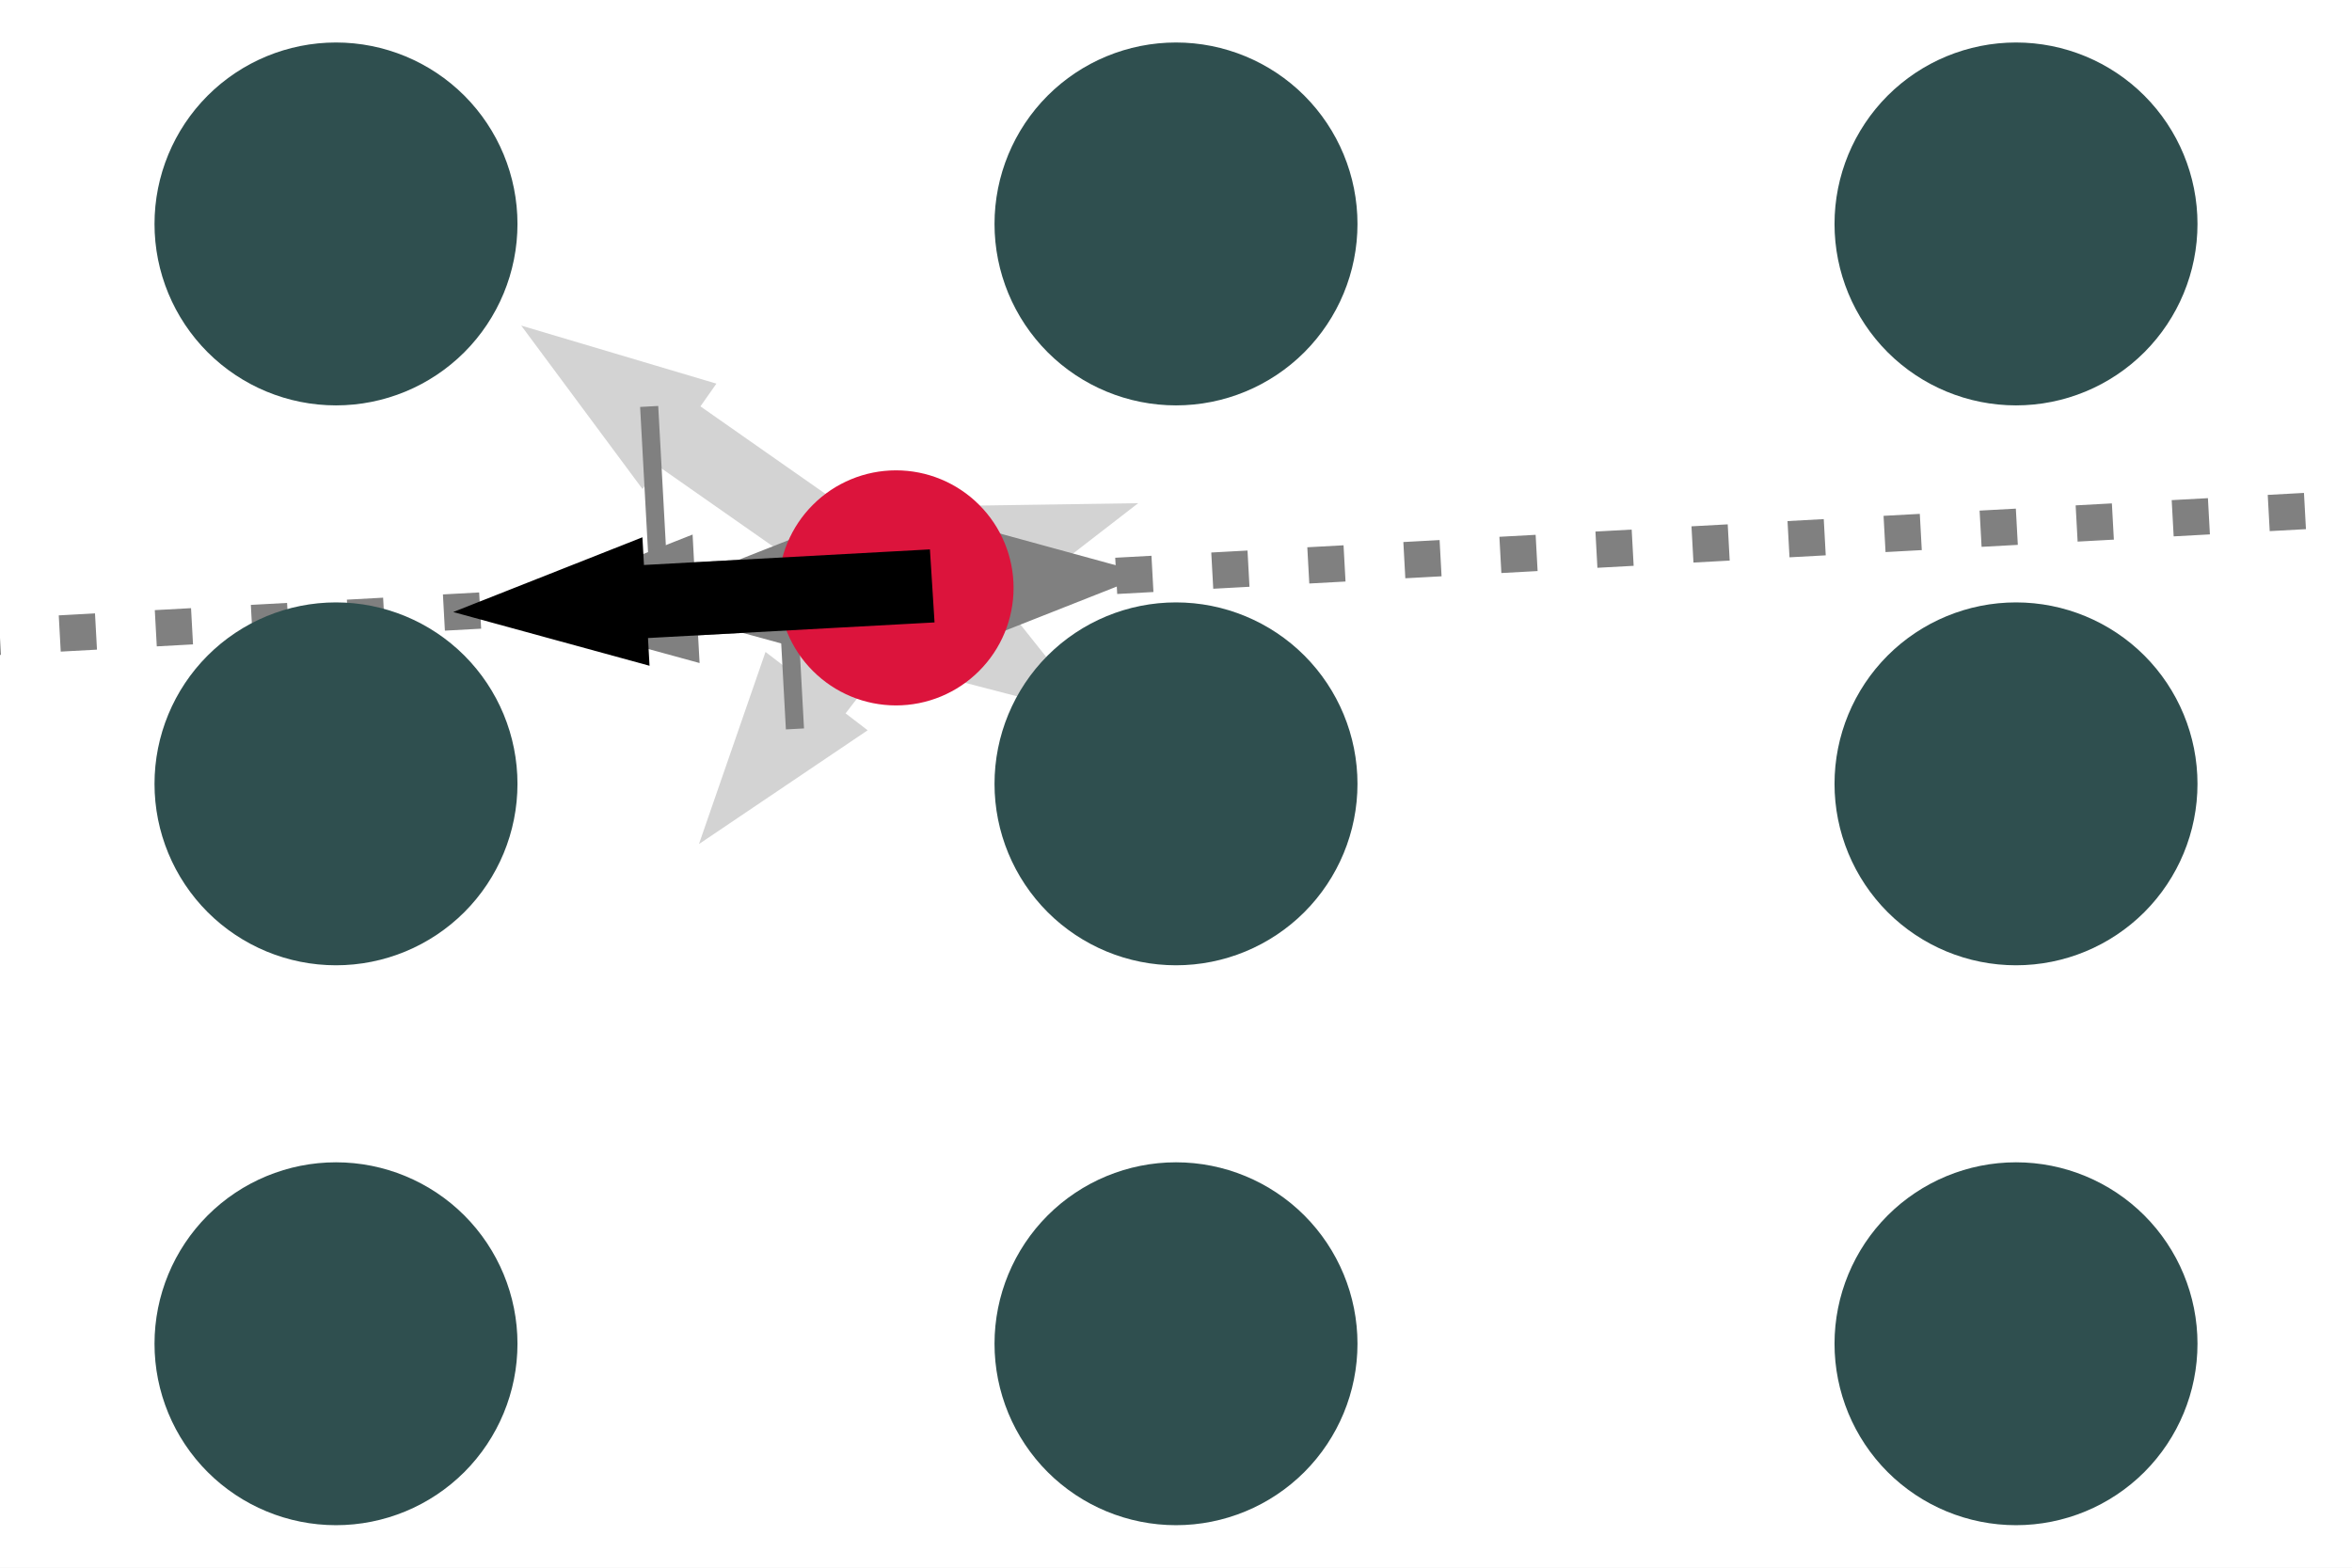
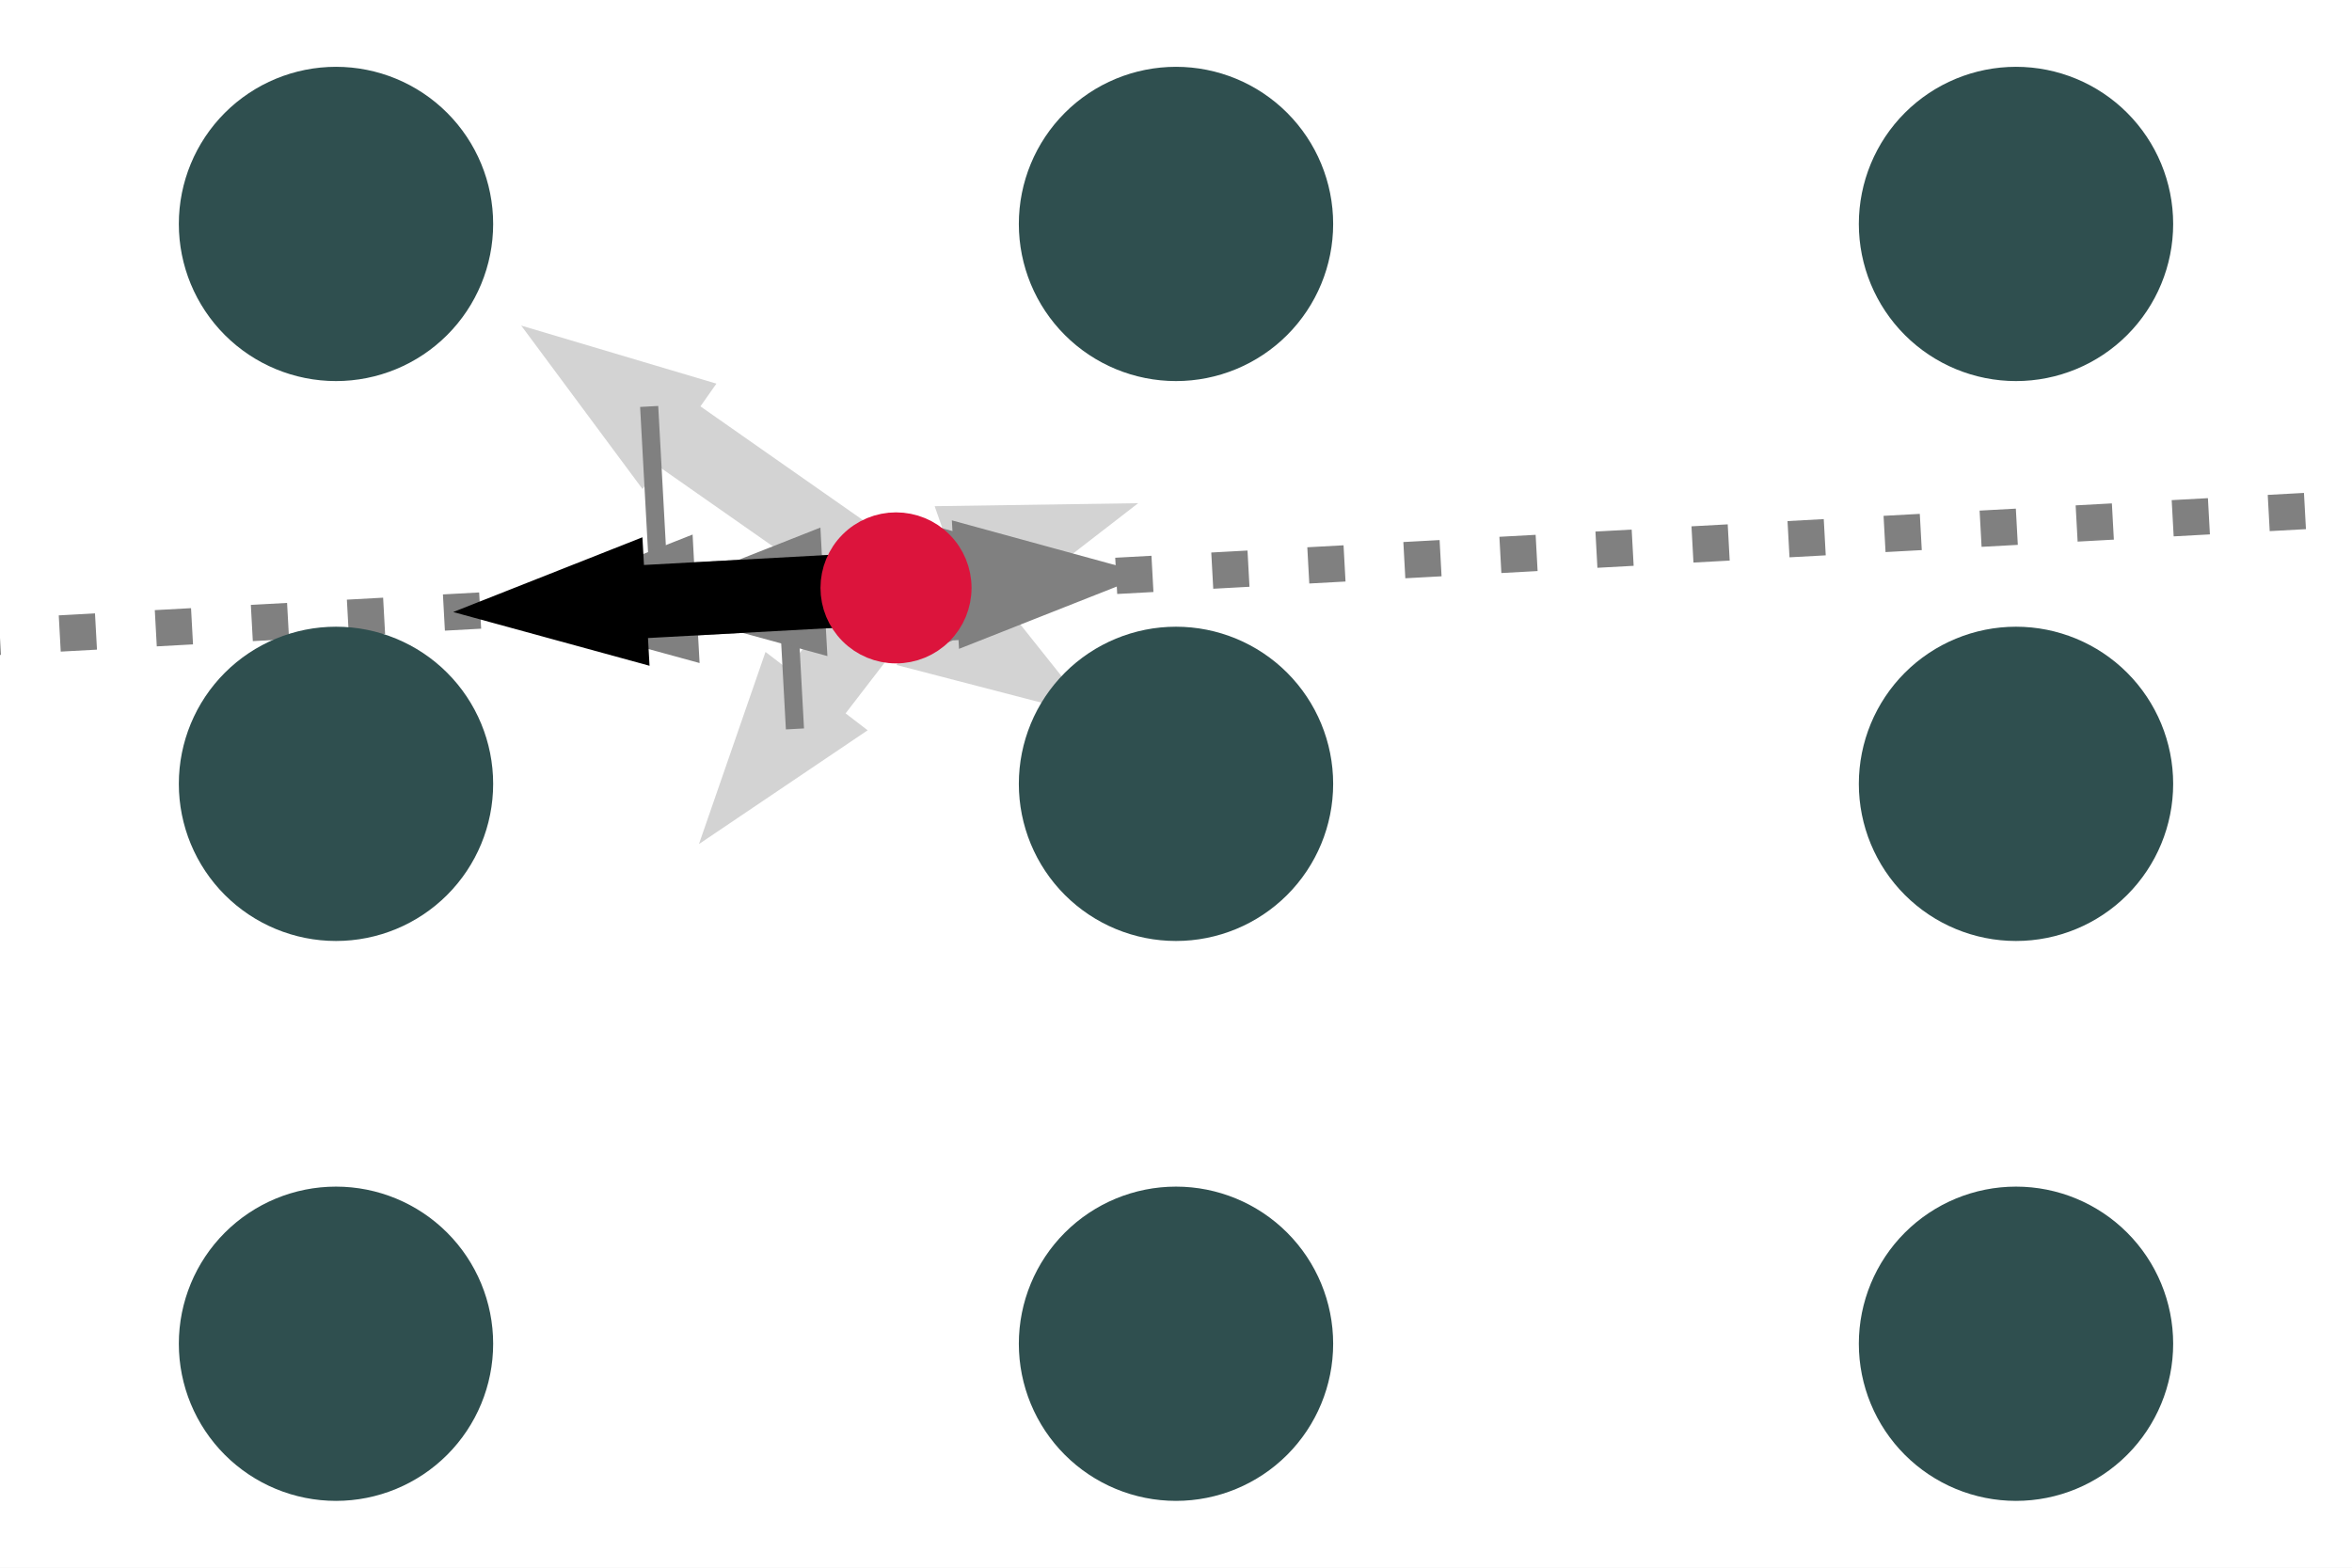
<svg xmlns="http://www.w3.org/2000/svg" xmlns:xlink="http://www.w3.org/1999/xlink" height="43.2pt" version="1.1" viewBox="0 0 64.8 43.2" width="64.8pt">
  <defs>
    <style type="text/css">
*{stroke-linecap:butt;stroke-linejoin:round;}
  </style>
  </defs>
  <g id="figure_1">
    <g id="patch_1">
      <path d="M 0 43.2  L 64.8 43.2  L 64.8 0  L 0 0  z " style="fill:#ffffff;" />
    </g>
    <g id="axes_1">
      <g id="line2d_1">
-         <path clip-path="url(#p5332ea3d8a)" d="M -1 17.601  L 65.8 13.957  " style="fill:none;stroke:#808080;stroke-dasharray:1,1.65;stroke-dashoffset:0;" />
+         <path clip-path="url(#p61df0c79a0)" d="M -1 17.601  L 65.8 13.957  " style="fill:none;stroke:#808080;stroke-dasharray:1,1.65;stroke-dashoffset:0;" />
      </g>
      <g id="patch_2">
-         <path clip-path="url(#p5332ea3d8a)" d="M 27.475 18.013  L 26.294 17.706  L 26.5 17.389  L 24.682 16.206  L 24.69 16.194  L 26.509 17.376  L 26.715 17.059  z " style="fill:#d3d3d3;stroke:#d3d3d3;stroke-linejoin:miter;stroke-width:2;" />
+         <path clip-path="url(#p61df0c79a0)" d="M 27.475 18.013  L 26.294 17.706  L 26.5 17.389  L 24.682 16.206  L 24.69 16.194  L 26.509 17.376  L 26.715 17.059  z " style="fill:#d3d3d3;stroke:#d3d3d3;stroke-linejoin:miter;stroke-width:2;" />
      </g>
      <g id="patch_3">
-         <path clip-path="url(#p5332ea3d8a)" d="M 28.373 14.91  L 27.408 15.656  L 27.283 15.299  L 24.688 16.207  L 24.683 16.193  L 27.278 15.285  L 27.153 14.928  z " style="fill:#d3d3d3;stroke:#d3d3d3;stroke-linejoin:miter;stroke-width:2;" />
+         <path clip-path="url(#p61df0c79a0)" d="M 28.373 14.91  L 27.408 15.656  L 27.283 15.299  L 24.688 16.207  L 24.683 16.193  L 27.278 15.285  L 27.153 14.928  z " style="fill:#d3d3d3;stroke:#d3d3d3;stroke-linejoin:miter;stroke-width:2;" />
      </g>
      <g id="patch_4">
-         <path clip-path="url(#p5332ea3d8a)" d="M 21.183 20.754  L 21.582 19.602  L 21.882 19.832  L 24.68 16.195  L 24.692 16.205  L 21.894 19.842  L 22.194 20.072  z " style="fill:#d3d3d3;stroke:#d3d3d3;stroke-linejoin:miter;stroke-width:2;" />
+         <path clip-path="url(#p61df0c79a0)" d="M 21.183 20.754  L 21.582 19.602  L 21.882 19.832  L 24.68 16.195  L 24.692 16.205  L 21.894 19.842  L 22.194 20.072  z " style="fill:#d3d3d3;stroke:#d3d3d3;stroke-linejoin:miter;stroke-width:2;" />
      </g>
      <g id="patch_5">
-         <path clip-path="url(#p5332ea3d8a)" d="M 16.951 10.786  L 18.121 11.134  L 17.904 11.443  L 24.69 16.194  L 24.681 16.206  L 17.895 11.456  L 17.678 11.766  z " style="fill:#d3d3d3;stroke:#d3d3d3;stroke-linejoin:miter;stroke-width:2;" />
+         <path clip-path="url(#p61df0c79a0)" d="M 16.951 10.786  L 18.121 11.134  L 17.904 11.443  L 24.69 16.194  L 24.681 16.206  L 17.895 11.456  L 17.678 11.766  z " style="fill:#d3d3d3;stroke:#d3d3d3;stroke-linejoin:miter;stroke-width:2;" />
      </g>
      <g id="PathCollection_1">
        <defs>
-           <path d="M 0 5  C 1.326 5 2.598 4.473 3.536 3.536  C 4.473 2.598 5 1.326 5 0  C 5 -1.326 4.473 -2.598 3.536 -3.536  C 2.598 -4.473 1.326 -5 0 -5  C -1.326 -5 -2.598 -4.473 -3.536 -3.536  C -4.473 -2.598 -5 -1.326 -5 0  C -5 1.326 -4.473 2.598 -3.536 3.536  C -2.598 4.473 -1.326 5 0 5  z " id="C0_0_706b396ca1" />
+           <path d="M 0 4.33  C 1.148 4.33 2.25 3.874 3.062 3.062  C 3.874 2.25 4.33 1.148 4.33 0  C 4.33 -1.148 3.874 -2.25 3.062 -3.062  C 2.25 -3.874 1.148 -4.33 0 -4.33  C -1.148 -4.33 -2.25 -3.874 -3.062 -3.062  C -3.874 -2.25 -4.33 -1.148 -4.33 0  C -4.33 1.148 -3.874 2.25 -3.062 3.062  C -2.25 3.874 -1.148 4.33 0 4.33  z " id="C0_0_dee28dcd3b" />
        </defs>
-         <g clip-path="url(#p5332ea3d8a)">
-           <use style="fill:#2f4f4f;" x="9.257" xlink:href="#C0_0_706b396ca1" y="37.029" />
+         <g clip-path="url(#p61df0c79a0)">
+           <use style="fill:#2f4f4f;" x="9.257" xlink:href="#C0_0_dee28dcd3b" y="37.029" />
        </g>
-         <g clip-path="url(#p5332ea3d8a)">
-           <use style="fill:#2f4f4f;" x="32.4" xlink:href="#C0_0_706b396ca1" y="37.029" />
+         <g clip-path="url(#p61df0c79a0)">
+           <use style="fill:#2f4f4f;" x="32.4" xlink:href="#C0_0_dee28dcd3b" y="37.029" />
        </g>
-         <g clip-path="url(#p5332ea3d8a)">
-           <use style="fill:#2f4f4f;" x="55.543" xlink:href="#C0_0_706b396ca1" y="37.029" />
+         <g clip-path="url(#p61df0c79a0)">
+           <use style="fill:#2f4f4f;" x="55.543" xlink:href="#C0_0_dee28dcd3b" y="37.029" />
        </g>
-         <g clip-path="url(#p5332ea3d8a)">
-           <use style="fill:#2f4f4f;" x="78.686" xlink:href="#C0_0_706b396ca1" y="37.029" />
+         <g clip-path="url(#p61df0c79a0)">
+           <use style="fill:#2f4f4f;" x="78.686" xlink:href="#C0_0_dee28dcd3b" y="37.029" />
        </g>
-         <g clip-path="url(#p5332ea3d8a)">
-           <use style="fill:#2f4f4f;" x="9.257" xlink:href="#C0_0_706b396ca1" y="21.6" />
+         <g clip-path="url(#p61df0c79a0)">
+           <use style="fill:#2f4f4f;" x="9.257" xlink:href="#C0_0_dee28dcd3b" y="21.6" />
        </g>
-         <g clip-path="url(#p5332ea3d8a)">
-           <use style="fill:#2f4f4f;" x="32.4" xlink:href="#C0_0_706b396ca1" y="21.6" />
+         <g clip-path="url(#p61df0c79a0)">
+           <use style="fill:#2f4f4f;" x="32.4" xlink:href="#C0_0_dee28dcd3b" y="21.6" />
        </g>
-         <g clip-path="url(#p5332ea3d8a)">
-           <use style="fill:#2f4f4f;" x="55.543" xlink:href="#C0_0_706b396ca1" y="21.6" />
+         <g clip-path="url(#p61df0c79a0)">
+           <use style="fill:#2f4f4f;" x="55.543" xlink:href="#C0_0_dee28dcd3b" y="21.6" />
        </g>
-         <g clip-path="url(#p5332ea3d8a)">
-           <use style="fill:#2f4f4f;" x="78.686" xlink:href="#C0_0_706b396ca1" y="21.6" />
+         <g clip-path="url(#p61df0c79a0)">
+           <use style="fill:#2f4f4f;" x="78.686" xlink:href="#C0_0_dee28dcd3b" y="21.6" />
        </g>
-         <g clip-path="url(#p5332ea3d8a)">
-           <use style="fill:#2f4f4f;" x="9.257" xlink:href="#C0_0_706b396ca1" y="6.171" />
+         <g clip-path="url(#p61df0c79a0)">
+           <use style="fill:#2f4f4f;" x="9.257" xlink:href="#C0_0_dee28dcd3b" y="6.171" />
        </g>
-         <g clip-path="url(#p5332ea3d8a)">
-           <use style="fill:#2f4f4f;" x="32.4" xlink:href="#C0_0_706b396ca1" y="6.171" />
+         <g clip-path="url(#p61df0c79a0)">
+           <use style="fill:#2f4f4f;" x="32.4" xlink:href="#C0_0_dee28dcd3b" y="6.171" />
        </g>
-         <g clip-path="url(#p5332ea3d8a)">
-           <use style="fill:#2f4f4f;" x="55.543" xlink:href="#C0_0_706b396ca1" y="6.171" />
+         <g clip-path="url(#p61df0c79a0)">
+           <use style="fill:#2f4f4f;" x="55.543" xlink:href="#C0_0_dee28dcd3b" y="6.171" />
        </g>
-         <g clip-path="url(#p5332ea3d8a)">
-           <use style="fill:#2f4f4f;" x="78.686" xlink:href="#C0_0_706b396ca1" y="6.171" />
+         <g clip-path="url(#p61df0c79a0)">
+           <use style="fill:#2f4f4f;" x="78.686" xlink:href="#C0_0_dee28dcd3b" y="6.171" />
        </g>
-         <g clip-path="url(#p5332ea3d8a)">
-           <use style="fill:#2f4f4f;" x="9.257" xlink:href="#C0_0_706b396ca1" y="-9.257" />
+         <g clip-path="url(#p61df0c79a0)">
+           <use style="fill:#2f4f4f;" x="9.257" xlink:href="#C0_0_dee28dcd3b" y="-9.257" />
        </g>
-         <g clip-path="url(#p5332ea3d8a)">
-           <use style="fill:#2f4f4f;" x="32.4" xlink:href="#C0_0_706b396ca1" y="-9.257" />
+         <g clip-path="url(#p61df0c79a0)">
+           <use style="fill:#2f4f4f;" x="32.4" xlink:href="#C0_0_dee28dcd3b" y="-9.257" />
        </g>
-         <g clip-path="url(#p5332ea3d8a)">
-           <use style="fill:#2f4f4f;" x="55.543" xlink:href="#C0_0_706b396ca1" y="-9.257" />
+         <g clip-path="url(#p61df0c79a0)">
+           <use style="fill:#2f4f4f;" x="55.543" xlink:href="#C0_0_dee28dcd3b" y="-9.257" />
        </g>
-         <g clip-path="url(#p5332ea3d8a)">
-           <use style="fill:#2f4f4f;" x="78.686" xlink:href="#C0_0_706b396ca1" y="-9.257" />
+         <g clip-path="url(#p61df0c79a0)">
+           <use style="fill:#2f4f4f;" x="78.686" xlink:href="#C0_0_dee28dcd3b" y="-9.257" />
        </g>
      </g>
      <g id="line2d_2">
-         <path clip-path="url(#p5332ea3d8a)" d="M 26.435 16.105  L 26.504 17.382  " style="fill:none;stroke:#808080;stroke-linecap:square;stroke-width:0.5;" />
+         <path clip-path="url(#p61df0c79a0)" d="M 26.435 16.105  L 26.504 17.382  " style="fill:none;stroke:#808080;stroke-linecap:square;stroke-width:0.5;" />
      </g>
      <g id="line2d_3">
-         <path clip-path="url(#p5332ea3d8a)" d="M 27.322 16.056  L 27.28 15.292  " style="fill:none;stroke:#808080;stroke-linecap:square;stroke-width:0.5;" />
+         <path clip-path="url(#p61df0c79a0)" d="M 27.322 16.056  L 27.28 15.292  " style="fill:none;stroke:#808080;stroke-linecap:square;stroke-width:0.5;" />
      </g>
      <g id="line2d_4">
-         <path clip-path="url(#p5332ea3d8a)" d="M 21.699 16.363  L 21.888 19.837  " style="fill:none;stroke:#808080;stroke-linecap:square;stroke-width:0.5;" />
+         <path clip-path="url(#p61df0c79a0)" d="M 21.699 16.363  L 21.888 19.837  " style="fill:none;stroke:#808080;stroke-linecap:square;stroke-width:0.5;" />
      </g>
      <g id="line2d_5">
-         <path clip-path="url(#p5332ea3d8a)" d="M 18.178 16.555  L 17.899 11.45  " style="fill:none;stroke:#808080;stroke-linecap:square;stroke-width:0.5;" />
+         <path clip-path="url(#p61df0c79a0)" d="M 18.178 16.555  L 17.899 11.45  " style="fill:none;stroke:#808080;stroke-linecap:square;stroke-width:0.5;" />
      </g>
      <g id="patch_6">
-         <path clip-path="url(#p5332ea3d8a)" d="M 27.59 16.042  L 26.456 16.49  L 26.435 16.112  L 24.686 16.208  L 24.685 16.192  L 26.434 16.097  L 26.414 15.719  z " style="fill:#808080;stroke:#808080;stroke-linejoin:miter;stroke-width:2;" />
+         <path clip-path="url(#p61df0c79a0)" d="M 27.59 16.042  L 26.456 16.49  L 26.435 16.112  L 24.686 16.208  L 24.685 16.192  L 26.434 16.097  L 26.414 15.719  z " style="fill:#808080;stroke:#808080;stroke-linejoin:miter;stroke-width:2;" />
      </g>
      <g id="patch_7">
-         <path clip-path="url(#p5332ea3d8a)" d="M 28.477 15.993  L 27.343 16.441  L 27.322 16.064  L 24.686 16.208  L 24.685 16.192  L 27.322 16.048  L 27.301 15.671  z " style="fill:#808080;stroke:#808080;stroke-linejoin:miter;stroke-width:2;" />
+         <path clip-path="url(#p61df0c79a0)" d="M 28.477 15.993  L 27.343 16.441  L 27.322 16.064  L 24.686 16.208  L 24.685 16.192  L 27.322 16.048  L 27.301 15.671  z " style="fill:#808080;stroke:#808080;stroke-linejoin:miter;stroke-width:2;" />
      </g>
      <g id="patch_8">
-         <path clip-path="url(#p5332ea3d8a)" d="M 20.543 16.426  L 21.678 15.978  L 21.698 16.355  L 24.685 16.192  L 24.686 16.208  L 21.699 16.371  L 21.72 16.748  z " style="fill:#808080;stroke:#808080;stroke-linejoin:miter;stroke-width:2;" />
+         <path clip-path="url(#p61df0c79a0)" d="M 20.543 16.426  L 21.678 15.978  L 21.698 16.355  L 24.685 16.192  L 24.686 16.208  L 21.699 16.371  L 21.72 16.748  z " style="fill:#808080;stroke:#808080;stroke-linejoin:miter;stroke-width:2;" />
      </g>
      <g id="patch_9">
-         <path clip-path="url(#p5332ea3d8a)" d="M 17.022 16.618  L 18.157 16.17  L 18.177 16.547  L 24.685 16.192  L 24.686 16.208  L 18.178 16.563  L 18.199 16.94  z " style="fill:#808080;stroke:#808080;stroke-linejoin:miter;stroke-width:2;" />
+         <path clip-path="url(#p61df0c79a0)" d="M 17.022 16.618  L 18.157 16.17  L 18.177 16.547  L 24.685 16.192  L 24.686 16.208  L 18.178 16.563  L 18.199 16.94  z " style="fill:#808080;stroke:#808080;stroke-linejoin:miter;stroke-width:2;" />
+       </g>
+       <g id="patch_10">
+         <path clip-path="url(#p61df0c79a0)" d="M 15.644 16.693  L 16.778 16.245  L 16.799 16.622  L 24.685 16.192  L 24.686 16.208  L 16.799 16.638  L 16.82 17.015  z " style="stroke:#000000;stroke-linejoin:miter;stroke-width:2;" />
      </g>
      <g id="PathCollection_2">
        <defs>
-           <path d="M 0 2.739  C 0.726 2.739 1.423 2.45 1.936 1.936  C 2.45 1.423 2.739 0.726 2.739 0  C 2.739 -0.726 2.45 -1.423 1.936 -1.936  C 1.423 -2.45 0.726 -2.739 0 -2.739  C -0.726 -2.739 -1.423 -2.45 -1.936 -1.936  C -2.45 -1.423 -2.739 -0.726 -2.739 0  C -2.739 0.726 -2.45 1.423 -1.936 1.936  C -1.423 2.45 -0.726 2.739 0 2.739  z " id="m8b6ca37731" style="stroke:#dc143c;" />
+           <path d="M 0 1.581  C 0.419 1.581 0.822 1.415 1.118 1.118  C 1.415 0.822 1.581 0.419 1.581 0  C 1.581 -0.419 1.415 -0.822 1.118 -1.118  C 0.822 -1.415 0.419 -1.581 0 -1.581  C -0.419 -1.581 -0.822 -1.415 -1.118 -1.118  C -1.415 -0.822 -1.581 -0.419 -1.581 0  C -1.581 0.419 -1.415 0.822 -1.118 1.118  C -0.822 1.415 -0.419 1.581 0 1.581  z " id="m78635baf4f" style="stroke:#dc143c;" />
        </defs>
-         <g clip-path="url(#p5332ea3d8a)">
-           <use style="fill:#dc143c;stroke:#dc143c;" x="24.686" xlink:href="#m8b6ca37731" y="16.2" />
+         <g clip-path="url(#p61df0c79a0)">
+           <use style="fill:#dc143c;stroke:#dc143c;" x="24.686" xlink:href="#m78635baf4f" y="16.2" />
        </g>
-       </g>
-       <g id="patch_10">
-         <path clip-path="url(#p5332ea3d8a)" d="M 15.644 16.693  L 16.778 16.245  L 16.799 16.622  L 24.685 16.192  L 24.686 16.208  L 16.799 16.638  L 16.82 17.015  z " style="stroke:#000000;stroke-linejoin:miter;stroke-width:2;" />
      </g>
    </g>
  </g>
  <defs>
-     <clipPath id="p5332ea3d8a">
+     <clipPath id="p61df0c79a0">
      <rect height="43.2" width="64.8" x="0" y="0" />
    </clipPath>
  </defs>
</svg>
